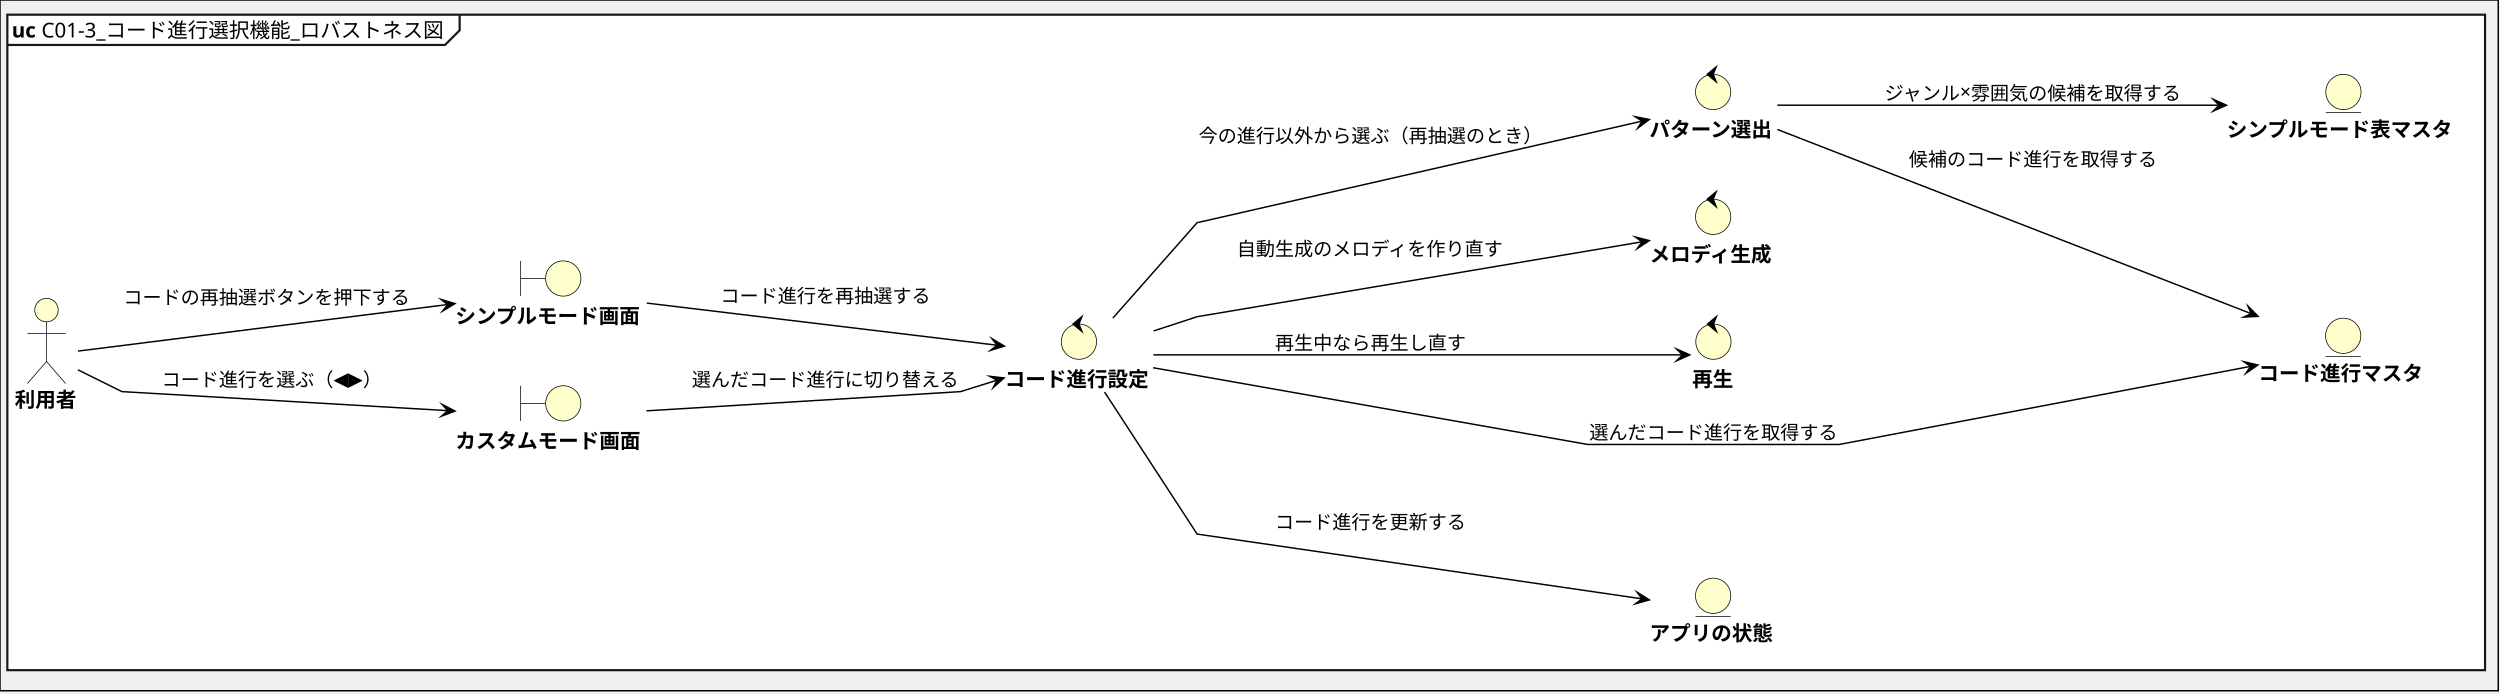
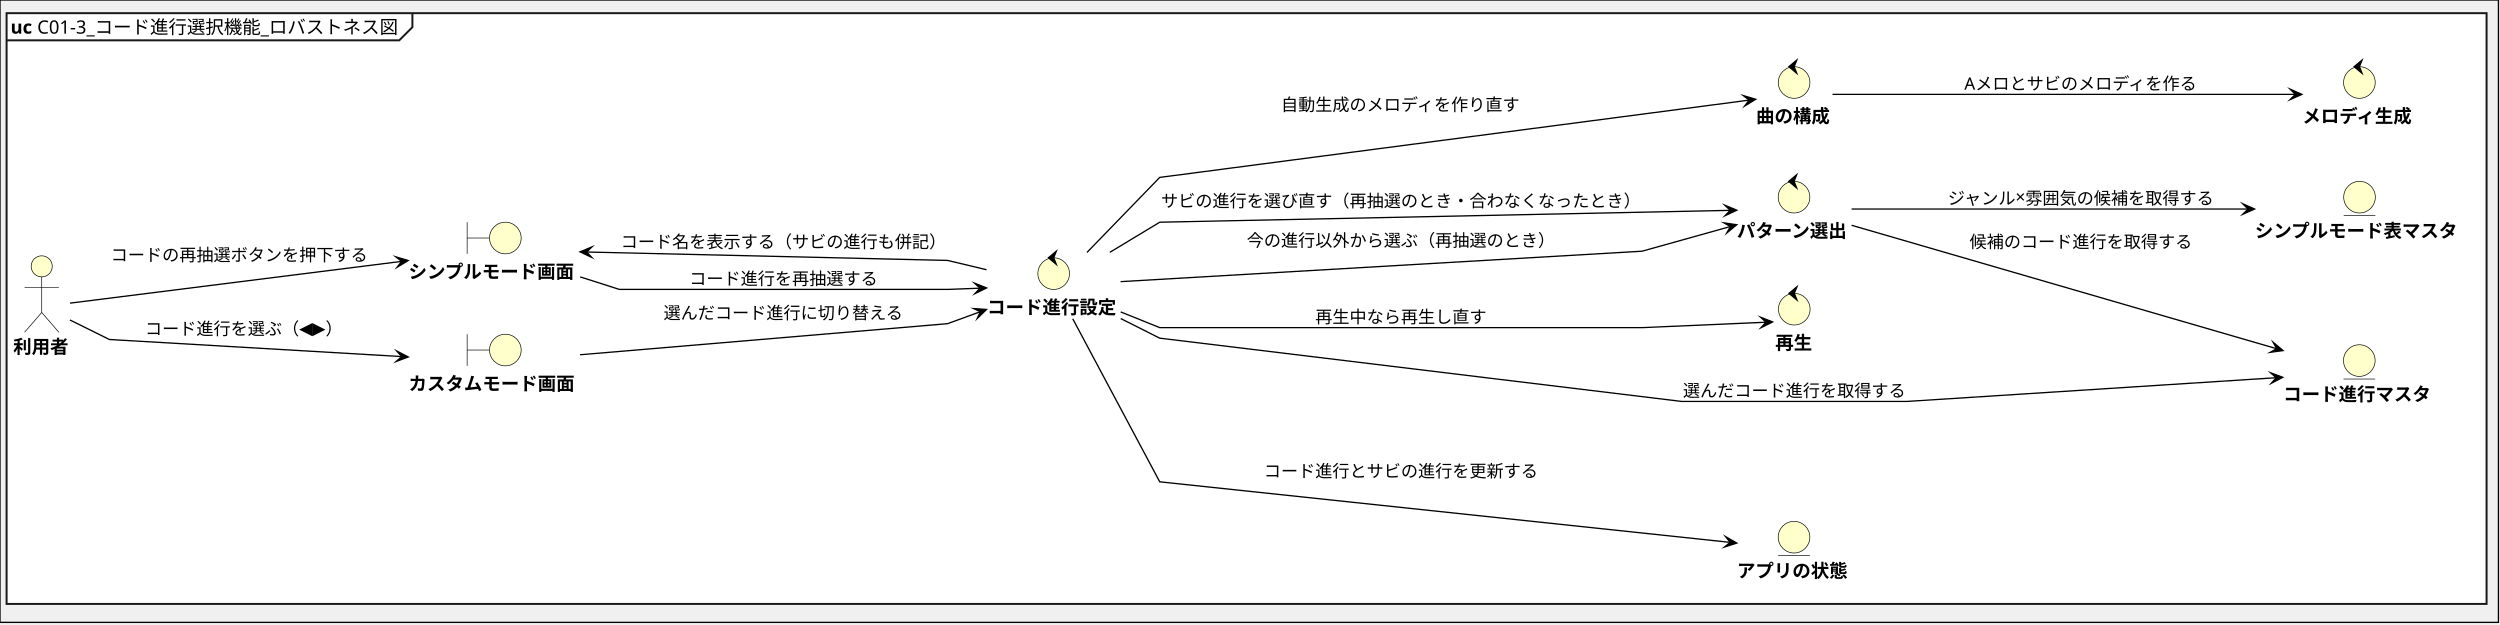
- <svg xmlns="http://www.w3.org/2000/svg" version="1.1" data-diagram-type="DESCRIPTION" style="width:1702px;height:472px;background:#FFFFFF;" width="1702px" height="472px" viewBox="0 0 1702 472" zoomAndPan="magnify" preserveAspectRatio="none" contentStyleType="text/css">
+ <svg xmlns="http://www.w3.org/2000/svg" version="1.1" data-diagram-type="DESCRIPTION" style="width:1897px;height:474px;background:#FFFFFF;" width="1897px" height="474px" viewBox="0 0 1897 474" zoomAndPan="magnify" preserveAspectRatio="none" contentStyleType="text/css">
  <defs />
  <g font-family="sans-serif" lengthAdjust="spacing">
-     <rect x="0" y="0" width="1700.813" height="470.252" fill="none" style="stroke:#000;stroke-width:1;" />
-     <rect x="5" y="10" width="1686.813" height="446.252" fill="#FFF" style="stroke:#181818;stroke-width:1.5;" />
+     <rect x="0" y="0" width="1895.813" height="472.252" fill="none" style="stroke:#000;stroke-width:1;" />
+     <rect x="5" y="10" width="1881.813" height="448.252" fill="#FFF" style="stroke:#181818;stroke-width:1.5;" />
    <path d="M312.931,10 L312.931,20.609 L302.931,30.609 L5,30.609" style="stroke:#181818;stroke-width:1.5;" fill="none" />
    <text x="8" y="25.533" fill="#000" font-size="14" textLength="16.338" font-weight="700">uc</text>
    <text x="28.228" y="25.533" fill="#000" font-size="14" textLength="277.703">C01-3_コード進行選択機能_ロバストネス図</text>
    <g class="entity" data-qualified-name="A1" id="ent0001" data-source-line="4">
-       <ellipse cx="31.656" cy="211.109" rx="8" ry="8" fill="#FFC" style="stroke:#000;stroke-width:0.5;" />
-       <path d="M31.656,219.109 L31.656,246.109 M18.656,227.109 L44.656,227.109 M31.656,246.109 L18.656,261.109 M31.656,246.109 L44.656,261.109" style="stroke:#000;stroke-width:0.5;" fill="none" />
-       <text x="10" y="277.143" fill="#000" font-size="14" textLength="43.313" font-weight="700">利用者</text>
+       <ellipse cx="31.656" cy="202.109" rx="8" ry="8" fill="#FFC" style="stroke:#000;stroke-width:0.5;" />
+       <path d="M31.656,210.109 L31.656,237.109 M18.656,218.109 L44.656,218.109 M31.656,237.109 L18.656,252.109 M31.656,237.109 L44.656,252.109" style="stroke:#000;stroke-width:0.5;" fill="none" />
+       <text x="10" y="268.143" fill="#000" font-size="14" textLength="43.313" font-weight="700">利用者</text>
    </g>
    <g class="entity" data-qualified-name="B1" id="ent0002" data-source-line="5">
-       <path d="M354.469,177.609 L354.469,201.609 M354.469,189.609 L371.469,189.609" style="stroke:#000;stroke-width:0.5;" fill="none" />
-       <ellipse cx="383.469" cy="189.609" rx="12" ry="12" fill="#FFC" style="stroke:#000;stroke-width:0.5;" />
-       <text x="310" y="220.143" fill="#000" font-size="14" textLength="129.938" font-weight="700">シンプルモード画面</text>
+       <path d="M354.469,168.609 L354.469,192.609 M354.469,180.609 L371.469,180.609" style="stroke:#000;stroke-width:0.5;" fill="none" />
+       <ellipse cx="383.469" cy="180.609" rx="12" ry="12" fill="#FFC" style="stroke:#000;stroke-width:0.5;" />
+       <text x="310" y="211.143" fill="#000" font-size="14" textLength="129.938" font-weight="700">シンプルモード画面</text>
    </g>
    <g class="entity" data-qualified-name="B2" id="ent0003" data-source-line="6">
-       <path d="M354.469,262.609 L354.469,286.609 M354.469,274.609 L371.469,274.609" style="stroke:#000;stroke-width:0.5;" fill="none" />
-       <ellipse cx="383.469" cy="274.609" rx="12" ry="12" fill="#FFC" style="stroke:#000;stroke-width:0.5;" />
-       <text x="310" y="305.143" fill="#000" font-size="14" textLength="129.938" font-weight="700">カスタムモード画面</text>
+       <path d="M354.469,253.609 L354.469,277.609 M354.469,265.609 L371.469,265.609" style="stroke:#000;stroke-width:0.5;" fill="none" />
+       <ellipse cx="383.469" cy="265.609" rx="12" ry="12" fill="#FFC" style="stroke:#000;stroke-width:0.5;" />
+       <text x="310" y="296.143" fill="#000" font-size="14" textLength="129.938" font-weight="700">カスタムモード画面</text>
    </g>
    <g class="entity" data-qualified-name="C1" id="ent0004" data-source-line="7">
-       <ellipse cx="734.531" cy="232.609" rx="12" ry="12" fill="#FFC" style="stroke:#000;stroke-width:0.5;" />
-       <polygon points="730.531,220.609,736.531,215.609,734.531,220.609,736.531,225.609,730.531,220.609" fill="#000" style="stroke:#000;stroke-width:1;stroke-linejoin:miter;stroke-miterlimit:10;" />
-       <text x="684" y="263.143" fill="#000" font-size="14" textLength="101.063" font-weight="700">コード進行設定</text>
+       <ellipse cx="799.531" cy="207.609" rx="12" ry="12" fill="#FFC" style="stroke:#000;stroke-width:0.5;" />
+       <polygon points="795.531,195.609,801.531,190.609,799.531,195.609,801.531,200.609,795.531,195.609" fill="#000" style="stroke:#000;stroke-width:1;stroke-linejoin:miter;stroke-miterlimit:10;" />
+       <text x="749" y="238.143" fill="#000" font-size="14" textLength="101.063" font-weight="700">コード進行設定</text>
    </g>
    <g class="entity" data-qualified-name="C2" id="ent0005" data-source-line="8">
-       <ellipse cx="1166.313" cy="62.609" rx="12" ry="12" fill="#FFC" style="stroke:#000;stroke-width:0.5;" />
-       <polygon points="1162.313,50.609,1168.313,45.609,1166.313,50.609,1168.313,55.609,1162.313,50.609" fill="#000" style="stroke:#000;stroke-width:1;stroke-linejoin:miter;stroke-miterlimit:10;" />
-       <text x="1123" y="93.143" fill="#000" font-size="14" textLength="86.625" font-weight="700">パターン選出</text>
+       <ellipse cx="1361.313" cy="149.609" rx="12" ry="12" fill="#FFC" style="stroke:#000;stroke-width:0.5;" />
+       <polygon points="1357.313,137.609,1363.313,132.609,1361.313,137.609,1363.313,142.609,1357.313,137.609" fill="#000" style="stroke:#000;stroke-width:1;stroke-linejoin:miter;stroke-miterlimit:10;" />
+       <text x="1318" y="180.143" fill="#000" font-size="14" textLength="86.625" font-weight="700">パターン選出</text>
    </g>
    <g class="entity" data-qualified-name="C3" id="ent0006" data-source-line="9">
-       <ellipse cx="1166.313" cy="147.609" rx="12" ry="12" fill="#FFC" style="stroke:#000;stroke-width:0.5;" />
-       <polygon points="1162.313,135.609,1168.313,130.609,1166.313,135.609,1168.313,140.609,1162.313,135.609" fill="#000" style="stroke:#000;stroke-width:1;stroke-linejoin:miter;stroke-miterlimit:10;" />
-       <text x="1123" y="178.143" fill="#000" font-size="14" textLength="86.625" font-weight="700">メロディ生成</text>
+       <ellipse cx="1361.375" cy="62.609" rx="12" ry="12" fill="#FFC" style="stroke:#000;stroke-width:0.5;" />
+       <polygon points="1357.375,50.609,1363.375,45.609,1361.375,50.609,1363.375,55.609,1357.375,50.609" fill="#000" style="stroke:#000;stroke-width:1;stroke-linejoin:miter;stroke-miterlimit:10;" />
+       <text x="1332.5" y="93.143" fill="#000" font-size="14" textLength="57.75" font-weight="700">曲の構成</text>
    </g>
    <g class="entity" data-qualified-name="C4" id="ent0007" data-source-line="10">
-       <ellipse cx="1166.5" cy="232.609" rx="12" ry="12" fill="#FFC" style="stroke:#000;stroke-width:0.5;" />
-       <polygon points="1162.5,220.609,1168.5,215.609,1166.5,220.609,1168.5,225.609,1162.5,220.609" fill="#000" style="stroke:#000;stroke-width:1;stroke-linejoin:miter;stroke-miterlimit:10;" />
-       <text x="1152.063" y="263.143" fill="#000" font-size="14" textLength="28.875" font-weight="700">再生</text>
+       <ellipse cx="1790.313" cy="62.609" rx="12" ry="12" fill="#FFC" style="stroke:#000;stroke-width:0.5;" />
+       <polygon points="1786.313,50.609,1792.313,45.609,1790.313,50.609,1792.313,55.609,1786.313,50.609" fill="#000" style="stroke:#000;stroke-width:1;stroke-linejoin:miter;stroke-miterlimit:10;" />
+       <text x="1747" y="93.143" fill="#000" font-size="14" textLength="86.625" font-weight="700">メロディ生成</text>
    </g>
-     <g class="entity" data-qualified-name="E1" id="ent0008" data-source-line="11">
-       <ellipse cx="1595.406" cy="62.609" rx="12" ry="12" fill="#FFC" style="stroke:#000;stroke-width:0.5;" />
-       <line x1="1583.406" y1="76.609" x2="1607.406" y2="76.609" style="stroke:#000;stroke-width:0.5;" />
-       <text x="1516" y="93.143" fill="#000" font-size="14" textLength="158.813" font-weight="700">シンプルモード表マスタ</text>
+     <g class="entity" data-qualified-name="C5" id="ent0008" data-source-line="11">
+       <ellipse cx="1361.5" cy="234.609" rx="12" ry="12" fill="#FFC" style="stroke:#000;stroke-width:0.5;" />
+       <polygon points="1357.5,222.609,1363.5,217.609,1361.5,222.609,1363.5,227.609,1357.5,222.609" fill="#000" style="stroke:#000;stroke-width:1;stroke-linejoin:miter;stroke-miterlimit:10;" />
+       <text x="1347.063" y="265.143" fill="#000" font-size="14" textLength="28.875" font-weight="700">再生</text>
    </g>
-     <g class="entity" data-qualified-name="E2" id="ent0009" data-source-line="12">
-       <ellipse cx="1595.25" cy="228.609" rx="12" ry="12" fill="#FFC" style="stroke:#000;stroke-width:0.5;" />
-       <line x1="1583.25" y1="242.609" x2="1607.25" y2="242.609" style="stroke:#000;stroke-width:0.5;" />
-       <text x="1537.5" y="259.143" fill="#000" font-size="14" textLength="115.5" font-weight="700">コード進行マスタ</text>
+     <g class="entity" data-qualified-name="E1" id="ent0009" data-source-line="12">
+       <ellipse cx="1790.406" cy="149.609" rx="12" ry="12" fill="#FFC" style="stroke:#000;stroke-width:0.5;" />
+       <line x1="1778.406" y1="163.609" x2="1802.406" y2="163.609" style="stroke:#000;stroke-width:0.5;" />
+       <text x="1711" y="180.143" fill="#000" font-size="14" textLength="158.813" font-weight="700">シンプルモード表マスタ</text>
    </g>
-     <g class="entity" data-qualified-name="E3" id="ent0010" data-source-line="13">
-       <ellipse cx="1166.313" cy="405.609" rx="12" ry="12" fill="#FFC" style="stroke:#000;stroke-width:0.5;" />
-       <line x1="1154.313" y1="419.609" x2="1178.313" y2="419.609" style="stroke:#000;stroke-width:0.5;" />
-       <text x="1123" y="436.143" fill="#000" font-size="14" textLength="86.625" font-weight="700">アプリの状態</text>
+     <g class="entity" data-qualified-name="E2" id="ent0010" data-source-line="13">
+       <ellipse cx="1790.25" cy="273.609" rx="12" ry="12" fill="#FFC" style="stroke:#000;stroke-width:0.5;" />
+       <line x1="1778.25" y1="287.609" x2="1802.25" y2="287.609" style="stroke:#000;stroke-width:0.5;" />
+       <text x="1732.5" y="304.143" fill="#000" font-size="14" textLength="115.5" font-weight="700">コード進行マスタ</text>
    </g>
-     <g class="link" data-entity-1="ent0001" data-entity-2="ent0002" id="lnk11" data-source-line="15" data-link-type="dependency">
-       <path d="M53.09,239.019 C102.84,232.749 226.289,217.204 304.769,207.324" style="stroke:#000;stroke-width:1;" fill="none" id="A1-to-B1" />
-       <polygon points="309.73,206.699,300.301,203.855,304.769,207.324,301.3,211.792,309.73,206.699" fill="#000" style="stroke:#000;stroke-width:1;stroke-linejoin:miter;stroke-miterlimit:10;" />
-       <text x="84" y="207.104" fill="#000" font-size="13" textLength="195">コードの再抽選ボタンを押下する</text>
+     <g class="entity" data-qualified-name="E3" id="ent0011" data-source-line="14">
+       <ellipse cx="1361.313" cy="407.609" rx="12" ry="12" fill="#FFC" style="stroke:#000;stroke-width:0.5;" />
+       <line x1="1349.313" y1="421.609" x2="1373.313" y2="421.609" style="stroke:#000;stroke-width:0.5;" />
+       <text x="1318" y="438.143" fill="#000" font-size="14" textLength="86.625" font-weight="700">アプリの状態</text>
    </g>
-     <g class="link" data-entity-1="ent0001" data-entity-2="ent0003" id="lnk12" data-source-line="16" data-link-type="dependency">
-       <path d="M53.04,251.779 C67.02,258.699 83,266.609 83,266.609 C83,266.609 219.089,274.558 304.789,279.568" style="stroke:#000;stroke-width:1;" fill="none" id="A1-to-B2" />
-       <polygon points="309.78,279.859,301.029,275.341,304.789,279.568,300.562,283.327,309.78,279.859" fill="#000" style="stroke:#000;stroke-width:1;stroke-linejoin:miter;stroke-miterlimit:10;" />
-       <text x="110" y="263.104" fill="#000" font-size="13" textLength="143">コード進行を選ぶ（◀▶）</text>
+     <g class="link" data-entity-1="ent0001" data-entity-2="ent0002" id="lnk12" data-source-line="16" data-link-type="dependency">
+       <path d="M53.09,230.019 C102.84,223.749 226.289,208.204 304.769,198.324" style="stroke:#000;stroke-width:1;" fill="none" id="A1-to-B1" />
+       <polygon points="309.73,197.699,300.301,194.855,304.769,198.324,301.3,202.792,309.73,197.699" fill="#000" style="stroke:#000;stroke-width:1;stroke-linejoin:miter;stroke-miterlimit:10;" />
+       <text x="84" y="198.104" fill="#000" font-size="13" textLength="195">コードの再抽選ボタンを押下する</text>
    </g>
-     <g class="link" data-entity-1="ent0002" data-entity-2="ent0004" id="lnk13" data-source-line="17" data-link-type="dependency">
-       <path d="M440.33,206.349 C510.18,214.749 615.306,227.392 678.826,235.032" style="stroke:#000;stroke-width:1;" fill="none" id="B1-to-C1" />
-       <polygon points="683.79,235.629,675.332,230.583,678.826,235.032,674.377,238.526,683.79,235.629" fill="#000" style="stroke:#000;stroke-width:1;stroke-linejoin:miter;stroke-miterlimit:10;" />
-       <text x="490.5" y="206.104" fill="#000" font-size="13" textLength="143">コード進行を再抽選する</text>
+     <g class="link" data-entity-1="ent0001" data-entity-2="ent0003" id="lnk13" data-source-line="17" data-link-type="dependency">
+       <path d="M53.04,242.779 C67.02,249.699 83,257.609 83,257.609 C83,257.609 219.089,265.558 304.789,270.568" style="stroke:#000;stroke-width:1;" fill="none" id="A1-to-B2" />
+       <polygon points="309.78,270.859,301.029,266.341,304.789,270.568,300.562,274.327,309.78,270.859" fill="#000" style="stroke:#000;stroke-width:1;stroke-linejoin:miter;stroke-miterlimit:10;" />
+       <text x="110" y="254.104" fill="#000" font-size="13" textLength="143">コード進行を選ぶ（◀▶）</text>
    </g>
-     <g class="link" data-entity-1="ent0003" data-entity-2="ent0004" id="lnk14" data-source-line="18" data-link-type="dependency">
-       <path d="M440.13,279.689 C522.23,274.669 654,266.609 654,266.609 C654,266.609 662.86,263.819 678.83,258.799" style="stroke:#000;stroke-width:1;" fill="none" id="B2-to-C1" />
-       <polygon points="683.6,257.299,673.815,256.182,678.83,258.799,676.214,263.814,683.6,257.299" fill="#000" style="stroke:#000;stroke-width:1;stroke-linejoin:miter;stroke-miterlimit:10;" />
-       <text x="471" y="263.104" fill="#000" font-size="13" textLength="182">選んだコード進行に切り替える</text>
+     <g class="link" data-entity-1="ent0002" data-entity-2="ent0004" id="lnk14" data-source-line="18" data-link-type="dependency">
+       <path d="M440.26,210.119 C456.78,215.389 470,219.609 470,219.609 C470,219.609 719,219.609 719,219.609 C719,219.609 727.634,219.29 743.604,218.68" style="stroke:#000;stroke-width:1;" fill="none" id="B1-to-C1" />
+       <polygon points="748.6,218.489,739.454,214.836,743.604,218.68,739.759,222.83,748.6,218.489" fill="#000" style="stroke:#000;stroke-width:1;stroke-linejoin:miter;stroke-miterlimit:10;" />
+       <text x="523" y="216.104" fill="#000" font-size="13" textLength="143">コード進行を再抽選する</text>
    </g>
-     <g class="link" data-entity-1="ent0004" data-entity-2="ent0005" id="lnk15" data-source-line="19" data-link-type="dependency">
-       <path d="M757.65,216.539 C781.17,189.909 815,151.609 815,151.609 C815,151.609 1024.585,103.772 1117.995,82.452" style="stroke:#000;stroke-width:1;" fill="none" id="C1-to-C2" />
-       <polygon points="1122.87,81.339,1113.206,79.442,1117.995,82.452,1114.986,87.242,1122.87,81.339" fill="#000" style="stroke:#000;stroke-width:1;stroke-linejoin:miter;stroke-miterlimit:10;" />
-       <text x="816" y="97.104" fill="#000" font-size="13" textLength="234">今の進行以外から選ぶ（再抽選のとき）</text>
+     <g class="link" data-entity-1="ent0004" data-entity-2="ent0002" id="lnk25" data-source-line="29" data-link-type="dependency">
+       <path d="M748.6,204.679 C732.63,200.869 719,197.609 719,197.609 C719,197.609 544.389,193.536 445.109,191.226" style="stroke:#000;stroke-width:1;" fill="none" id="C1-to-B1" />
+       <polygon points="440.11,191.109,449.015,195.318,445.109,191.226,449.201,187.32,440.11,191.109" fill="#000" style="stroke:#000;stroke-width:1;stroke-linejoin:miter;stroke-miterlimit:10;" />
+       <text x="471" y="188.104" fill="#000" font-size="13" textLength="247">コード名を表示する（サビの進行も併記）</text>
    </g>
-     <g class="link" data-entity-1="ent0005" data-entity-2="ent0008" id="lnk16" data-source-line="20" data-link-type="dependency">
-       <path d="M1210,71.609 C1281.2,71.609 1420.6,71.609 1510.77,71.609" style="stroke:#000;stroke-width:1;" fill="none" id="C2-to-E1" />
-       <polygon points="1515.77,71.609,1506.77,67.609,1510.77,71.609,1506.77,75.609,1515.77,71.609" fill="#000" style="stroke:#000;stroke-width:1;stroke-linejoin:miter;stroke-miterlimit:10;" />
-       <text x="1283" y="68.104" fill="#000" font-size="13" textLength="202.592">ジャンル×雰囲気の候補を取得する</text>
+     <g class="link" data-entity-1="ent0003" data-entity-2="ent0004" id="lnk15" data-source-line="19" data-link-type="dependency">
+       <path d="M440.11,269.189 C539.39,260.799 719,245.609 719,245.609 C719,245.609 727.933,242.354 743.903,236.524" style="stroke:#000;stroke-width:1;" fill="none" id="B2-to-C1" />
+       <polygon points="748.6,234.809,738.774,234.138,743.903,236.524,741.517,241.653,748.6,234.809" fill="#000" style="stroke:#000;stroke-width:1;stroke-linejoin:miter;stroke-miterlimit:10;" />
+       <text x="503.5" y="242.104" fill="#000" font-size="13" textLength="182">選んだコード進行に切り替える</text>
+     </g>
+     <g class="link" data-entity-1="ent0004" data-entity-2="ent0005" id="lnk16" data-source-line="20" data-link-type="dependency">
+       <path d="M850.31,213.699 C966.56,206.919 1246,190.609 1246,190.609 C1246,190.609 1280.494,180.964 1313.044,171.874" style="stroke:#000;stroke-width:1;" fill="none" id="C1-to-C2" />
+       <polygon points="1317.86,170.529,1308.116,169.098,1313.044,171.874,1310.268,176.803,1317.86,170.529" fill="#000" style="stroke:#000;stroke-width:1;stroke-linejoin:miter;stroke-miterlimit:10;" />
+       <text x="946" y="187.104" fill="#000" font-size="13" textLength="234">今の進行以外から選ぶ（再抽選のとき）</text>
+     </g>
+     <g class="link" data-entity-1="ent0004" data-entity-2="ent0005" id="lnk20" data-source-line="24" data-link-type="dependency">
+       <path d="M842.11,191.489 C861.35,179.869 880,168.609 880,168.609 C880,168.609 1195.261,162.043 1312.861,159.603" style="stroke:#000;stroke-width:1;" fill="none" id="C1-to-C2-1" />
+       <polygon points="1317.86,159.499,1308.779,155.687,1312.861,159.603,1308.945,163.685,1317.86,159.499" fill="#000" style="stroke:#000;stroke-width:1;stroke-linejoin:miter;stroke-miterlimit:10;" />
+       <text x="881" y="157.104" fill="#000" font-size="13" textLength="364">サビの進行を選び直す（再抽選のとき・合わなくなったとき）</text>
    </g>
    <g class="link" data-entity-1="ent0005" data-entity-2="ent0009" id="lnk17" data-source-line="21" data-link-type="dependency">
-       <path d="M1210,88.129 C1287.21,118.149 1445.85,179.818 1532.71,213.588" style="stroke:#000;stroke-width:1;" fill="none" id="C2-to-E2" />
-       <polygon points="1537.37,215.399,1530.431,208.41,1532.71,213.588,1527.532,215.866,1537.37,215.399" fill="#000" style="stroke:#000;stroke-width:1;stroke-linejoin:miter;stroke-miterlimit:10;" />
-       <text x="1299.5" y="113.104" fill="#000" font-size="13" textLength="169">候補のコード進行を取得する</text>
+       <path d="M1405,158.609 C1476.2,158.609 1615.6,158.609 1705.77,158.609" style="stroke:#000;stroke-width:1;" fill="none" id="C2-to-E1" />
+       <polygon points="1710.77,158.609,1701.77,154.609,1705.77,158.609,1701.77,162.609,1710.77,158.609" fill="#000" style="stroke:#000;stroke-width:1;stroke-linejoin:miter;stroke-miterlimit:10;" />
+       <text x="1478" y="155.104" fill="#000" font-size="13" textLength="202.592">ジャンル×雰囲気の候補を取得する</text>
    </g>
-     <g class="link" data-entity-1="ent0004" data-entity-2="ent0009" id="lnk18" data-source-line="22" data-link-type="dependency">
-       <path d="M785,250.349 C880.54,267.219 1081,302.609 1081,302.609 C1081,302.609 1252,302.609 1252,302.609 C1252,302.609 1434.758,267.921 1532.258,249.421" style="stroke:#000;stroke-width:1;" fill="none" id="C1-to-E2" />
-       <polygon points="1537.17,248.489,1527.582,246.237,1532.258,249.421,1529.073,254.097,1537.17,248.489" fill="#000" style="stroke:#000;stroke-width:1;stroke-linejoin:miter;stroke-miterlimit:10;" />
-       <text x="1082" y="299.104" fill="#000" font-size="13" textLength="169">選んだコード進行を取得する</text>
+     <g class="link" data-entity-1="ent0005" data-entity-2="ent0010" id="lnk18" data-source-line="22" data-link-type="dependency">
+       <path d="M1405,170.949 C1482.21,193.369 1640.708,239.405 1727.568,264.625" style="stroke:#000;stroke-width:1;" fill="none" id="C2-to-E2" />
+       <polygon points="1732.37,266.019,1724.842,259.668,1727.568,264.625,1722.612,267.351,1732.37,266.019" fill="#000" style="stroke:#000;stroke-width:1;stroke-linejoin:miter;stroke-miterlimit:10;" />
+       <text x="1494.5" y="188.104" fill="#000" font-size="13" textLength="169">候補のコード進行を取得する</text>
    </g>
    <g class="link" data-entity-1="ent0004" data-entity-2="ent0010" id="lnk19" data-source-line="23" data-link-type="dependency">
-       <path d="M751.97,266.889 C775.26,302.619 815,363.609 815,363.609 C815,363.609 1024.512,394.1 1117.922,407.69" style="stroke:#000;stroke-width:1;" fill="none" id="C1-to-E3" />
-       <polygon points="1122.87,408.409,1114.54,403.155,1117.922,407.69,1113.388,411.072,1122.87,408.409" fill="#000" style="stroke:#000;stroke-width:1;stroke-linejoin:miter;stroke-miterlimit:10;" />
-       <text x="868" y="360.104" fill="#000" font-size="13" textLength="130">コード進行を更新する</text>
+       <path d="M850.4,241.719 C866.37,249.749 880,256.609 880,256.609 C880,256.609 1276,304.609 1276,304.609 C1276,304.609 1447,304.609 1447,304.609 C1447,304.609 1629.68,292.88 1727.18,286.61" style="stroke:#000;stroke-width:1;" fill="none" id="C1-to-E2" />
+       <polygon points="1732.17,286.289,1722.932,282.875,1727.18,286.61,1723.445,290.859,1732.17,286.289" fill="#000" style="stroke:#000;stroke-width:1;stroke-linejoin:miter;stroke-miterlimit:10;" />
+       <text x="1277" y="301.104" fill="#000" font-size="13" textLength="169">選んだコード進行を取得する</text>
    </g>
-     <g class="link" data-entity-1="ent0004" data-entity-2="ent0006" id="lnk20" data-source-line="24" data-link-type="dependency">
-       <path d="M785.4,225.289 C801.37,220.069 815,215.609 815,215.609 C815,215.609 1024.529,180.339 1117.939,164.619" style="stroke:#000;stroke-width:1;" fill="none" id="C1-to-C3" />
-       <polygon points="1122.87,163.789,1113.331,161.338,1117.939,164.619,1114.659,169.228,1122.87,163.789" fill="#000" style="stroke:#000;stroke-width:1;stroke-linejoin:miter;stroke-miterlimit:10;" />
-       <text x="842" y="174.104" fill="#000" font-size="13" textLength="182">自動生成のメロディを作り直す</text>
+     <g class="link" data-entity-1="ent0004" data-entity-2="ent0011" id="lnk21" data-source-line="25" data-link-type="dependency">
+       <path d="M813.99,241.889 C836.67,284.399 880,365.609 880,365.609 C880,365.609 1195.288,399.072 1312.888,411.552" style="stroke:#000;stroke-width:1;" fill="none" id="C1-to-E3" />
+       <polygon points="1317.86,412.079,1309.332,407.152,1312.888,411.552,1308.488,415.107,1317.86,412.079" fill="#000" style="stroke:#000;stroke-width:1;stroke-linejoin:miter;stroke-miterlimit:10;" />
+       <text x="959" y="362.104" fill="#000" font-size="13" textLength="208">コード進行とサビの進行を更新する</text>
    </g>
-     <g class="link" data-entity-1="ent0004" data-entity-2="ent0007" id="lnk21" data-source-line="25" data-link-type="dependency">
-       <path d="M785.25,241.609 C882.3,241.609 1087.47,241.609 1145.43,241.609" style="stroke:#000;stroke-width:1;" fill="none" id="C1-to-C4" />
-       <polygon points="1150.43,241.609,1141.43,237.609,1145.43,241.609,1141.43,245.609,1150.43,241.609" fill="#000" style="stroke:#000;stroke-width:1;stroke-linejoin:miter;stroke-miterlimit:10;" />
-       <text x="868" y="238.104" fill="#000" font-size="13" textLength="130">再生中なら再生し直す</text>
+     <g class="link" data-entity-1="ent0004" data-entity-2="ent0006" id="lnk22" data-source-line="26" data-link-type="dependency">
+       <path d="M824.78,191.559 C848.16,167.449 880,134.609 880,134.609 C880,134.609 1224.282,89.469 1327.282,75.969" style="stroke:#000;stroke-width:1;" fill="none" id="C1-to-C3" />
+       <polygon points="1332.24,75.319,1322.796,72.523,1327.282,75.969,1323.836,80.455,1332.24,75.319" fill="#000" style="stroke:#000;stroke-width:1;stroke-linejoin:miter;stroke-miterlimit:10;" />
+       <text x="972" y="84.104" fill="#000" font-size="13" textLength="182">自動生成のメロディを作り直す</text>
+     </g>
+     <g class="link" data-entity-1="ent0006" data-entity-2="ent0007" id="lnk23" data-source-line="27" data-link-type="dependency">
+       <path d="M1390.52,71.609 C1463.43,71.609 1654.48,71.609 1741.68,71.609" style="stroke:#000;stroke-width:1;" fill="none" id="C3-to-C4" />
+       <polygon points="1746.68,71.609,1737.68,67.609,1741.68,71.609,1737.68,75.609,1746.68,71.609" fill="#000" style="stroke:#000;stroke-width:1;stroke-linejoin:miter;stroke-miterlimit:10;" />
+       <text x="1490.5" y="68.104" fill="#000" font-size="13" textLength="177.671">Aメロとサビのメロディを作る</text>
+     </g>
+     <g class="link" data-entity-1="ent0004" data-entity-2="ent0008" id="lnk24" data-source-line="28" data-link-type="dependency">
+       <path d="M850.4,236.689 C866.37,243.119 880,248.609 880,248.609 C880,248.609 1246,248.609 1246,248.609 C1246,248.609 1308.805,245.868 1340.065,244.498" style="stroke:#000;stroke-width:1;" fill="none" id="C1-to-C5" />
+       <polygon points="1345.06,244.279,1335.893,240.677,1340.065,244.498,1336.244,248.67,1345.06,244.279" fill="#000" style="stroke:#000;stroke-width:1;stroke-linejoin:miter;stroke-miterlimit:10;" />
+       <text x="998" y="245.104" fill="#000" font-size="13" textLength="130">再生中なら再生し直す</text>
    </g>
  </g>
</svg>
